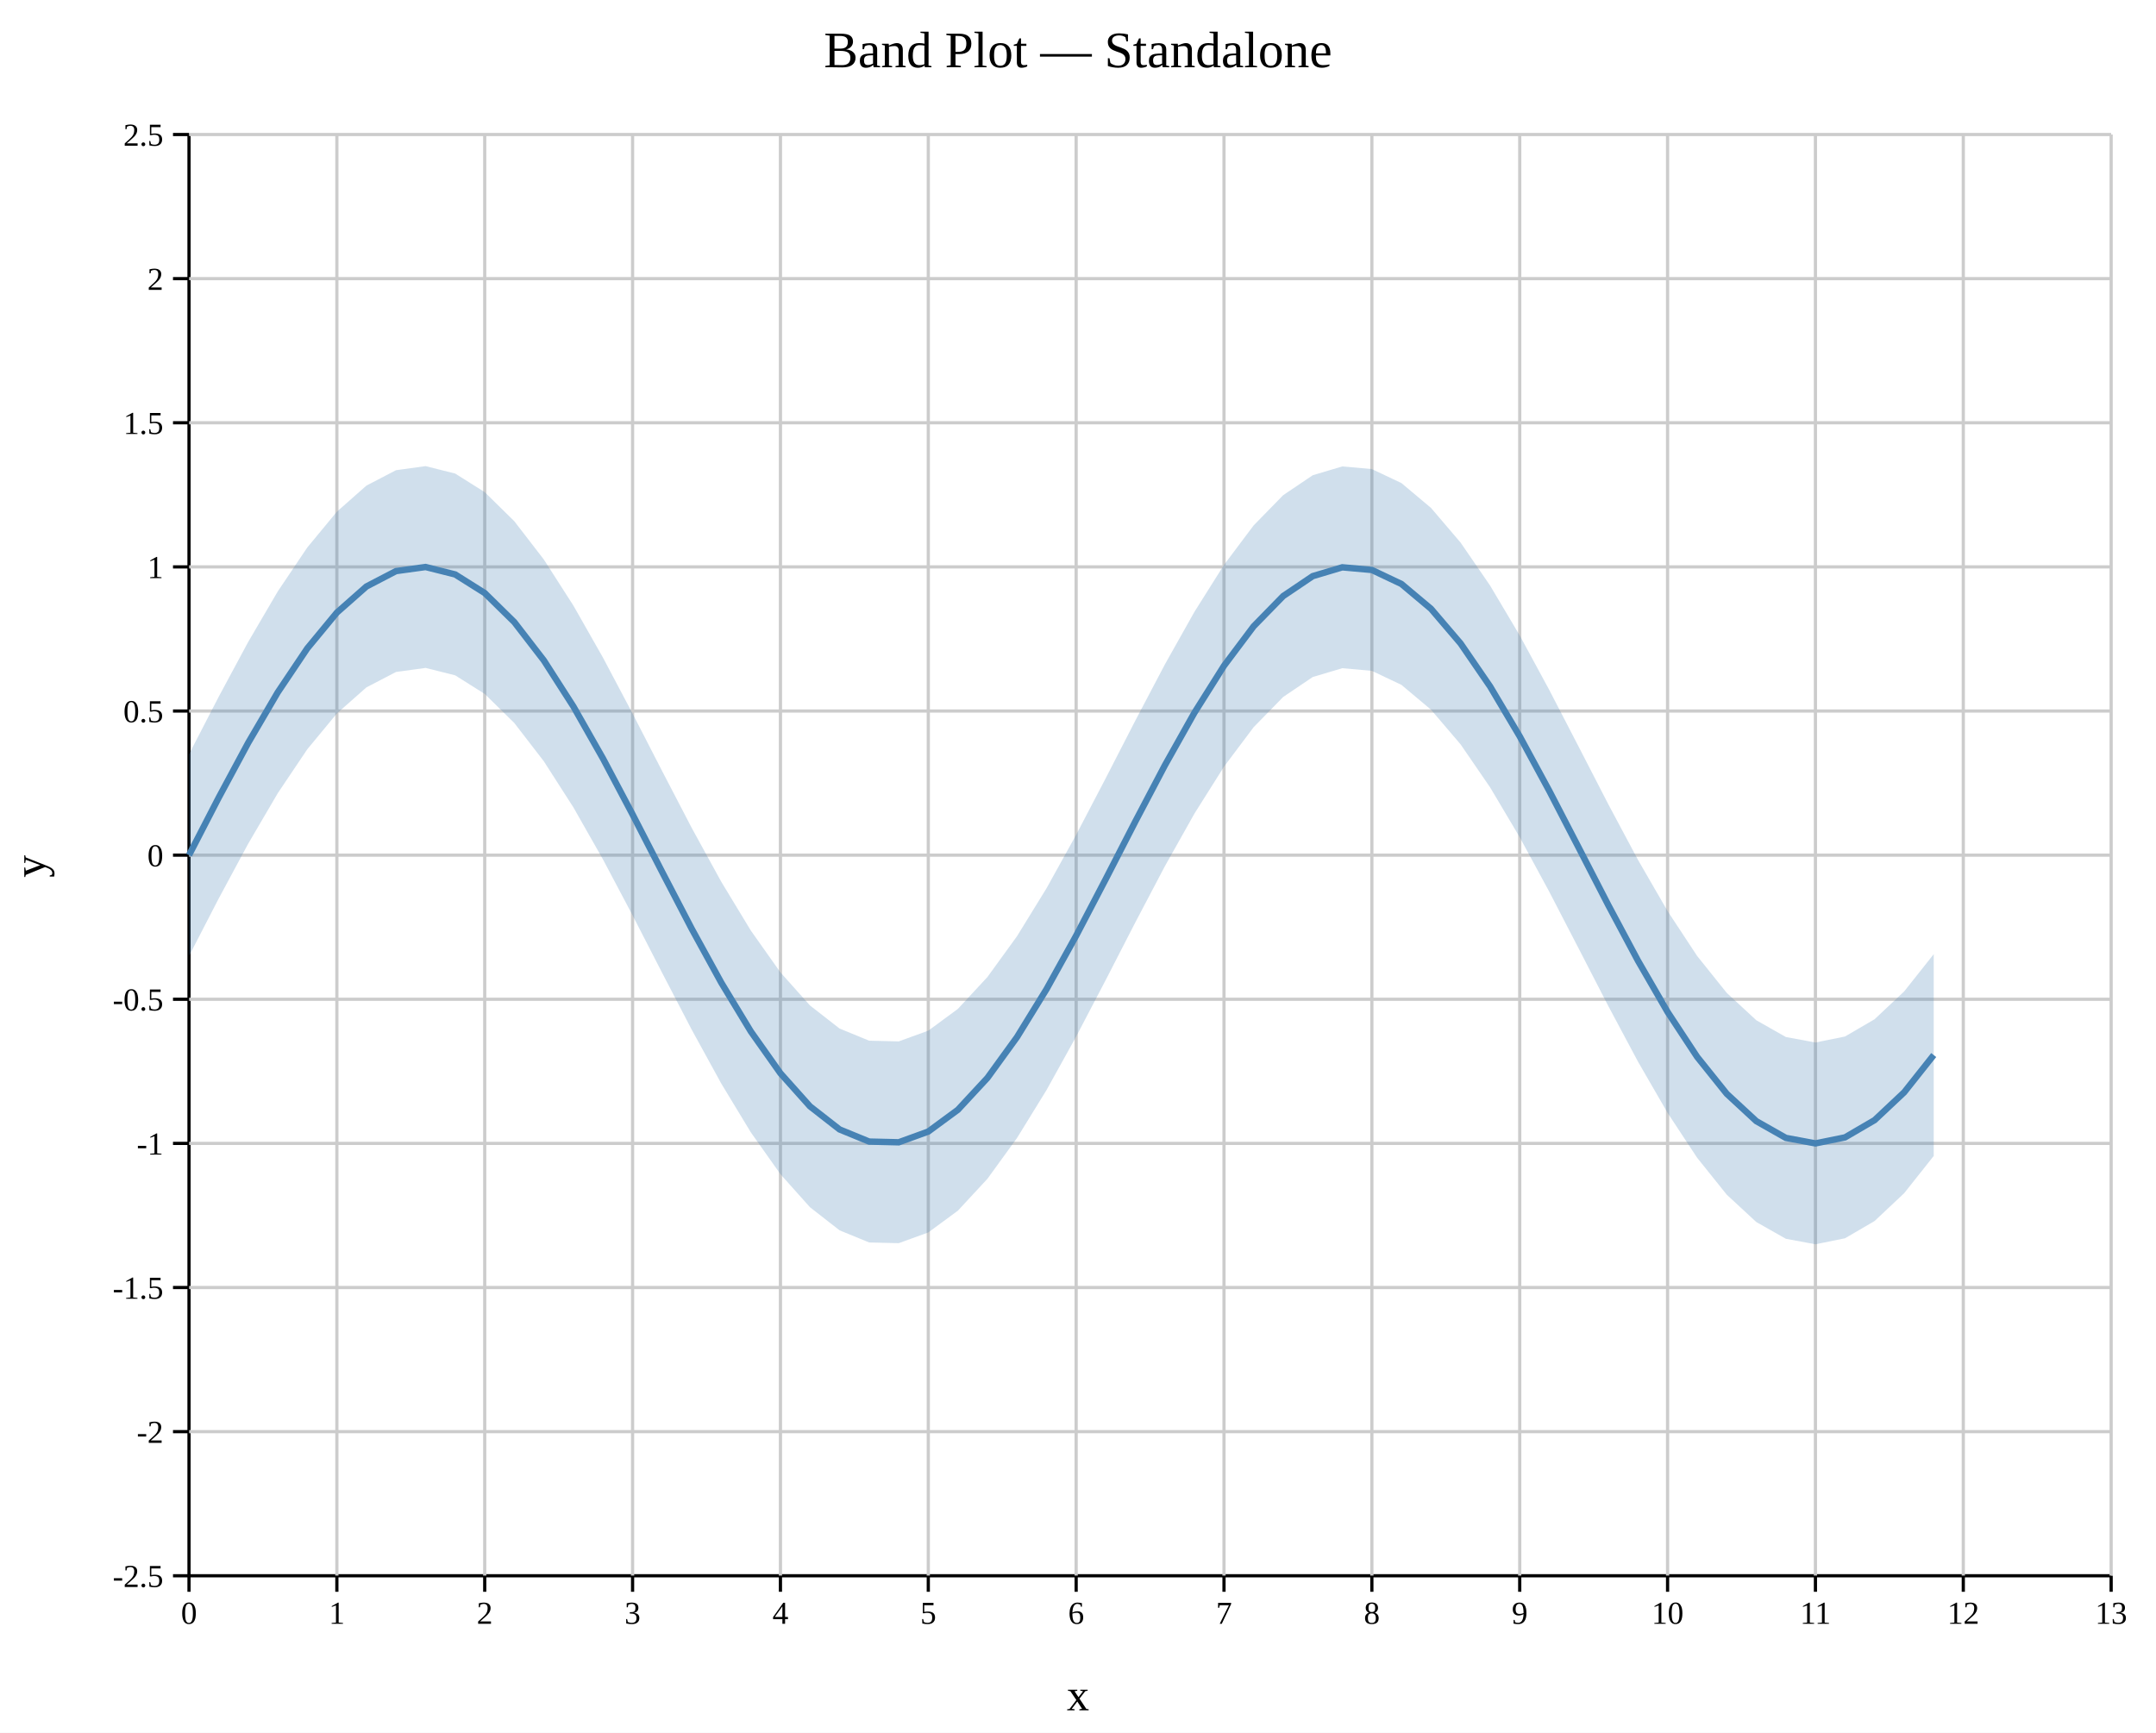
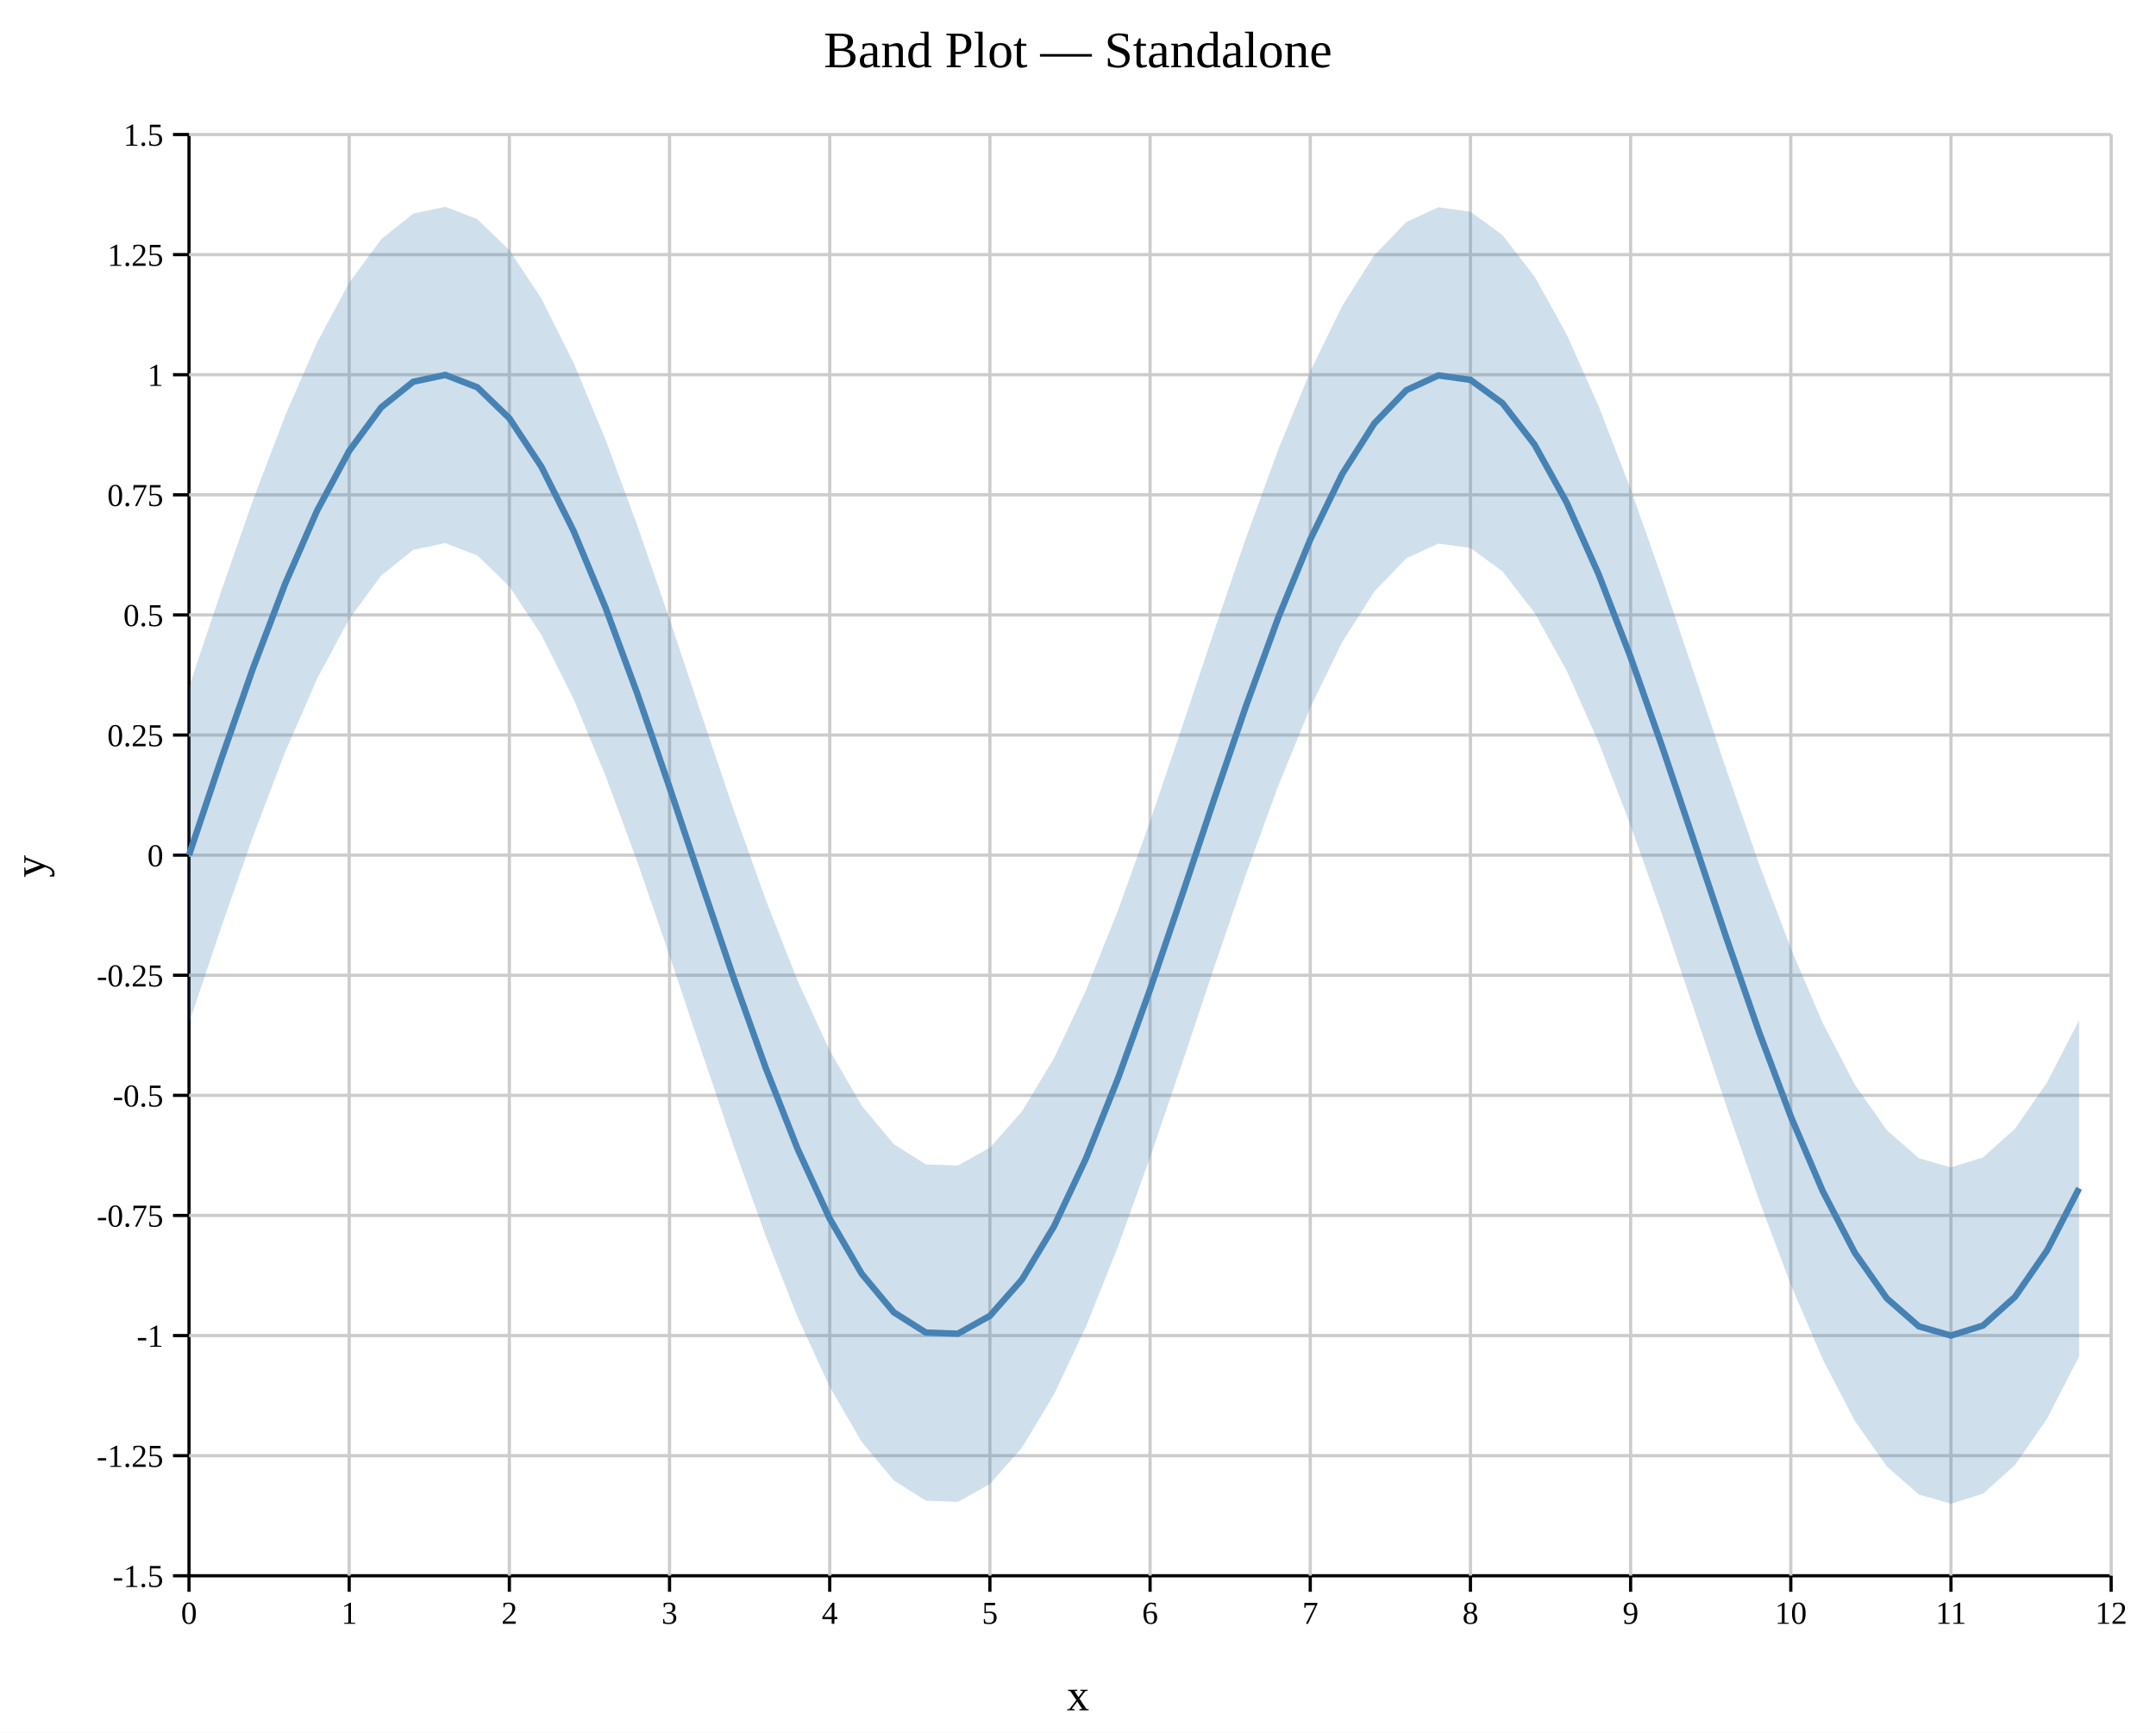
<svg xmlns="http://www.w3.org/2000/svg" width="673" height="541" fill="black">
  <rect width="100%" height="100%" fill="white" />
  <line x1="59" y1="492" x2="659" y2="492" stroke="black" stroke-width="1" />
  <line x1="59" y1="42" x2="59" y2="492" stroke="black" stroke-width="1" />
-   <line x1="105.154" y1="42" x2="105.154" y2="492" stroke="#ccc" stroke-width="1" />
-   <line x1="151.308" y1="42" x2="151.308" y2="492" stroke="#ccc" stroke-width="1" />
-   <line x1="197.462" y1="42" x2="197.462" y2="492" stroke="#ccc" stroke-width="1" />
-   <line x1="243.615" y1="42" x2="243.615" y2="492" stroke="#ccc" stroke-width="1" />
-   <line x1="289.769" y1="42" x2="289.769" y2="492" stroke="#ccc" stroke-width="1" />
-   <line x1="335.923" y1="42" x2="335.923" y2="492" stroke="#ccc" stroke-width="1" />
-   <line x1="382.077" y1="42" x2="382.077" y2="492" stroke="#ccc" stroke-width="1" />
-   <line x1="428.231" y1="42" x2="428.231" y2="492" stroke="#ccc" stroke-width="1" />
-   <line x1="474.385" y1="42" x2="474.385" y2="492" stroke="#ccc" stroke-width="1" />
-   <line x1="520.538" y1="42" x2="520.538" y2="492" stroke="#ccc" stroke-width="1" />
-   <line x1="566.692" y1="42" x2="566.692" y2="492" stroke="#ccc" stroke-width="1" />
-   <line x1="612.846" y1="42" x2="612.846" y2="492" stroke="#ccc" stroke-width="1" />
+   <line x1="109" y1="42" x2="109" y2="492" stroke="#ccc" stroke-width="1" />
+   <line x1="159" y1="42" x2="159" y2="492" stroke="#ccc" stroke-width="1" />
+   <line x1="209" y1="42" x2="209" y2="492" stroke="#ccc" stroke-width="1" />
+   <line x1="259" y1="42" x2="259" y2="492" stroke="#ccc" stroke-width="1" />
+   <line x1="309" y1="42" x2="309" y2="492" stroke="#ccc" stroke-width="1" />
+   <line x1="359" y1="42" x2="359" y2="492" stroke="#ccc" stroke-width="1" />
+   <line x1="409" y1="42" x2="409" y2="492" stroke="#ccc" stroke-width="1" />
+   <line x1="459" y1="42" x2="459" y2="492" stroke="#ccc" stroke-width="1" />
+   <line x1="509" y1="42" x2="509" y2="492" stroke="#ccc" stroke-width="1" />
+   <line x1="559" y1="42" x2="559" y2="492" stroke="#ccc" stroke-width="1" />
+   <line x1="609" y1="42" x2="609" y2="492" stroke="#ccc" stroke-width="1" />
  <line x1="659" y1="42" x2="659" y2="492" stroke="#ccc" stroke-width="1" />
-   <line x1="59" y1="447" x2="659" y2="447" stroke="#ccc" stroke-width="1" />
-   <line x1="59" y1="402" x2="659" y2="402" stroke="#ccc" stroke-width="1" />
-   <line x1="59" y1="357" x2="659" y2="357" stroke="#ccc" stroke-width="1" />
-   <line x1="59" y1="312" x2="659" y2="312" stroke="#ccc" stroke-width="1" />
+   <line x1="59" y1="454.5" x2="659" y2="454.5" stroke="#ccc" stroke-width="1" />
+   <line x1="59" y1="417" x2="659" y2="417" stroke="#ccc" stroke-width="1" />
+   <line x1="59" y1="379.5" x2="659" y2="379.5" stroke="#ccc" stroke-width="1" />
+   <line x1="59" y1="342" x2="659" y2="342" stroke="#ccc" stroke-width="1" />
+   <line x1="59" y1="304.5" x2="659" y2="304.5" stroke="#ccc" stroke-width="1" />
  <line x1="59" y1="267" x2="659" y2="267" stroke="#ccc" stroke-width="1" />
-   <line x1="59" y1="222" x2="659" y2="222" stroke="#ccc" stroke-width="1" />
-   <line x1="59" y1="177" x2="659" y2="177" stroke="#ccc" stroke-width="1" />
-   <line x1="59" y1="132" x2="659" y2="132" stroke="#ccc" stroke-width="1" />
-   <line x1="59" y1="87" x2="659" y2="87" stroke="#ccc" stroke-width="1" />
+   <line x1="59" y1="229.5" x2="659" y2="229.5" stroke="#ccc" stroke-width="1" />
+   <line x1="59" y1="192" x2="659" y2="192" stroke="#ccc" stroke-width="1" />
+   <line x1="59" y1="154.5" x2="659" y2="154.5" stroke="#ccc" stroke-width="1" />
+   <line x1="59" y1="117" x2="659" y2="117" stroke="#ccc" stroke-width="1" />
+   <line x1="59" y1="79.5" x2="659" y2="79.5" stroke="#ccc" stroke-width="1" />
  <line x1="59" y1="42" x2="659" y2="42" stroke="#ccc" stroke-width="1" />
  <line x1="59" y1="492" x2="59" y2="497" stroke="black" stroke-width="1" />
  <text x="59" y="507" font-size="10" text-anchor="middle">0</text>
-   <line x1="105.154" y1="492" x2="105.154" y2="497" stroke="black" stroke-width="1" />
-   <text x="105.154" y="507" font-size="10" text-anchor="middle">1</text>
-   <line x1="151.308" y1="492" x2="151.308" y2="497" stroke="black" stroke-width="1" />
-   <text x="151.308" y="507" font-size="10" text-anchor="middle">2</text>
-   <line x1="197.462" y1="492" x2="197.462" y2="497" stroke="black" stroke-width="1" />
-   <text x="197.462" y="507" font-size="10" text-anchor="middle">3</text>
-   <line x1="243.615" y1="492" x2="243.615" y2="497" stroke="black" stroke-width="1" />
-   <text x="243.615" y="507" font-size="10" text-anchor="middle">4</text>
-   <line x1="289.769" y1="492" x2="289.769" y2="497" stroke="black" stroke-width="1" />
-   <text x="289.769" y="507" font-size="10" text-anchor="middle">5</text>
-   <line x1="335.923" y1="492" x2="335.923" y2="497" stroke="black" stroke-width="1" />
-   <text x="335.923" y="507" font-size="10" text-anchor="middle">6</text>
-   <line x1="382.077" y1="492" x2="382.077" y2="497" stroke="black" stroke-width="1" />
-   <text x="382.077" y="507" font-size="10" text-anchor="middle">7</text>
-   <line x1="428.231" y1="492" x2="428.231" y2="497" stroke="black" stroke-width="1" />
-   <text x="428.231" y="507" font-size="10" text-anchor="middle">8</text>
-   <line x1="474.385" y1="492" x2="474.385" y2="497" stroke="black" stroke-width="1" />
-   <text x="474.385" y="507" font-size="10" text-anchor="middle">9</text>
-   <line x1="520.538" y1="492" x2="520.538" y2="497" stroke="black" stroke-width="1" />
-   <text x="520.538" y="507" font-size="10" text-anchor="middle">10</text>
-   <line x1="566.692" y1="492" x2="566.692" y2="497" stroke="black" stroke-width="1" />
-   <text x="566.692" y="507" font-size="10" text-anchor="middle">11</text>
-   <line x1="612.846" y1="492" x2="612.846" y2="497" stroke="black" stroke-width="1" />
-   <text x="612.846" y="507" font-size="10" text-anchor="middle">12</text>
+   <line x1="109" y1="492" x2="109" y2="497" stroke="black" stroke-width="1" />
+   <text x="109" y="507" font-size="10" text-anchor="middle">1</text>
+   <line x1="159" y1="492" x2="159" y2="497" stroke="black" stroke-width="1" />
+   <text x="159" y="507" font-size="10" text-anchor="middle">2</text>
+   <line x1="209" y1="492" x2="209" y2="497" stroke="black" stroke-width="1" />
+   <text x="209" y="507" font-size="10" text-anchor="middle">3</text>
+   <line x1="259" y1="492" x2="259" y2="497" stroke="black" stroke-width="1" />
+   <text x="259" y="507" font-size="10" text-anchor="middle">4</text>
+   <line x1="309" y1="492" x2="309" y2="497" stroke="black" stroke-width="1" />
+   <text x="309" y="507" font-size="10" text-anchor="middle">5</text>
+   <line x1="359" y1="492" x2="359" y2="497" stroke="black" stroke-width="1" />
+   <text x="359" y="507" font-size="10" text-anchor="middle">6</text>
+   <line x1="409" y1="492" x2="409" y2="497" stroke="black" stroke-width="1" />
+   <text x="409" y="507" font-size="10" text-anchor="middle">7</text>
+   <line x1="459" y1="492" x2="459" y2="497" stroke="black" stroke-width="1" />
+   <text x="459" y="507" font-size="10" text-anchor="middle">8</text>
+   <line x1="509" y1="492" x2="509" y2="497" stroke="black" stroke-width="1" />
+   <text x="509" y="507" font-size="10" text-anchor="middle">9</text>
+   <line x1="559" y1="492" x2="559" y2="497" stroke="black" stroke-width="1" />
+   <text x="559" y="507" font-size="10" text-anchor="middle">10</text>
+   <line x1="609" y1="492" x2="609" y2="497" stroke="black" stroke-width="1" />
+   <text x="609" y="507" font-size="10" text-anchor="middle">11</text>
  <line x1="659" y1="492" x2="659" y2="497" stroke="black" stroke-width="1" />
-   <text x="659" y="507" font-size="10" text-anchor="middle">13</text>
+   <text x="659" y="507" font-size="10" text-anchor="middle">12</text>
  <line x1="54" y1="492" x2="59" y2="492" stroke="black" stroke-width="1" />
-   <text x="51" y="495.5" font-size="10" text-anchor="end">-2.5</text>
-   <line x1="54" y1="447" x2="59" y2="447" stroke="black" stroke-width="1" />
-   <text x="51" y="450.5" font-size="10" text-anchor="end">-2</text>
-   <line x1="54" y1="402" x2="59" y2="402" stroke="black" stroke-width="1" />
-   <text x="51" y="405.5" font-size="10" text-anchor="end">-1.5</text>
-   <line x1="54" y1="357" x2="59" y2="357" stroke="black" stroke-width="1" />
-   <text x="51" y="360.5" font-size="10" text-anchor="end">-1</text>
-   <line x1="54" y1="312" x2="59" y2="312" stroke="black" stroke-width="1" />
-   <text x="51" y="315.5" font-size="10" text-anchor="end">-0.5</text>
+   <text x="51" y="495.5" font-size="10" text-anchor="end">-1.5</text>
+   <line x1="54" y1="454.5" x2="59" y2="454.5" stroke="black" stroke-width="1" />
+   <text x="51" y="458" font-size="10" text-anchor="end">-1.25</text>
+   <line x1="54" y1="417" x2="59" y2="417" stroke="black" stroke-width="1" />
+   <text x="51" y="420.5" font-size="10" text-anchor="end">-1</text>
+   <line x1="54" y1="379.5" x2="59" y2="379.5" stroke="black" stroke-width="1" />
+   <text x="51" y="383" font-size="10" text-anchor="end">-0.75</text>
+   <line x1="54" y1="342" x2="59" y2="342" stroke="black" stroke-width="1" />
+   <text x="51" y="345.5" font-size="10" text-anchor="end">-0.5</text>
+   <line x1="54" y1="304.5" x2="59" y2="304.5" stroke="black" stroke-width="1" />
+   <text x="51" y="308" font-size="10" text-anchor="end">-0.25</text>
  <line x1="54" y1="267" x2="59" y2="267" stroke="black" stroke-width="1" />
  <text x="51" y="270.5" font-size="10" text-anchor="end">0</text>
-   <line x1="54" y1="222" x2="59" y2="222" stroke="black" stroke-width="1" />
-   <text x="51" y="225.5" font-size="10" text-anchor="end">0.5</text>
-   <line x1="54" y1="177" x2="59" y2="177" stroke="black" stroke-width="1" />
-   <text x="51" y="180.5" font-size="10" text-anchor="end">1</text>
-   <line x1="54" y1="132" x2="59" y2="132" stroke="black" stroke-width="1" />
-   <text x="51" y="135.5" font-size="10" text-anchor="end">1.5</text>
-   <line x1="54" y1="87" x2="59" y2="87" stroke="black" stroke-width="1" />
-   <text x="51" y="90.5" font-size="10" text-anchor="end">2</text>
+   <line x1="54" y1="229.5" x2="59" y2="229.5" stroke="black" stroke-width="1" />
+   <text x="51" y="233" font-size="10" text-anchor="end">0.25</text>
+   <line x1="54" y1="192" x2="59" y2="192" stroke="black" stroke-width="1" />
+   <text x="51" y="195.5" font-size="10" text-anchor="end">0.5</text>
+   <line x1="54" y1="154.5" x2="59" y2="154.5" stroke="black" stroke-width="1" />
+   <text x="51" y="158" font-size="10" text-anchor="end">0.75</text>
+   <line x1="54" y1="117" x2="59" y2="117" stroke="black" stroke-width="1" />
+   <text x="51" y="120.5" font-size="10" text-anchor="end">1</text>
+   <line x1="54" y1="79.5" x2="59" y2="79.5" stroke="black" stroke-width="1" />
+   <text x="51" y="83" font-size="10" text-anchor="end">1.25</text>
  <line x1="54" y1="42" x2="59" y2="42" stroke="black" stroke-width="1" />
-   <text x="51" y="45.5" font-size="10" text-anchor="end">2.5</text>
+   <text x="51" y="45.5" font-size="10" text-anchor="end">1.5</text>
  <text x="336.5" y="534" font-size="14" text-anchor="middle">x</text>
  <text x="14" y="270.5" font-size="14" text-anchor="middle" transform="rotate(-90,14,270.5)">y</text>
  <text x="336.5" y="21" font-size="16" text-anchor="middle">Band Plot — Standalone</text>
-   <path d="M 59 235.5 L 68.231 217.62 L 77.462 200.452 L 86.692 184.682 L 95.923 170.938 L 105.154 159.768 L 114.385 151.616 L 123.615 146.81 L 132.846 145.538 L 142.077 147.854 L 151.308 153.663 L 160.538 162.735 L 169.769 174.708 L 179 189.105 L 188.231 205.351 L 197.462 222.799 L 206.692 240.754 L 215.923 258.499 L 225.154 275.327 L 234.385 290.567 L 243.615 303.612 L 252.846 313.942 L 262.077 321.144 L 271.308 324.932 L 280.538 325.155 L 289.769 321.803 L 299 315.011 L 308.231 305.049 L 317.462 292.314 L 326.692 277.314 L 335.923 260.647 L 345.154 242.978 L 354.385 225.011 L 363.615 207.461 L 372.846 191.03 L 382.077 176.371 L 391.308 164.07 L 400.538 154.616 L 409.769 148.387 L 419 145.631 L 428.231 146.458 L 437.462 150.834 L 446.692 158.586 L 455.923 169.404 L 465.154 182.857 L 474.385 198.409 L 483.615 215.44 L 492.846 233.27 L 502.077 251.189 L 511.308 268.483 L 520.538 284.462 L 529.769 298.489 L 539 310.004 L 548.231 318.55 L 557.462 323.784 L 566.692 325.499 L 575.923 323.626 L 585.154 318.24 L 594.385 309.555 L 603.615 297.917 L 603.615 360.917 L 594.385 372.555 L 585.154 381.24 L 575.923 386.626 L 566.692 388.499 L 557.462 386.784 L 548.231 381.55 L 539 373.004 L 529.769 361.489 L 520.538 347.462 L 511.308 331.483 L 502.077 314.189 L 492.846 296.27 L 483.615 278.44 L 474.385 261.409 L 465.154 245.857 L 455.923 232.404 L 446.692 221.586 L 437.462 213.834 L 428.231 209.458 L 419 208.631 L 409.769 211.387 L 400.538 217.616 L 391.308 227.07 L 382.077 239.371 L 372.846 254.03 L 363.615 270.461 L 354.385 288.011 L 345.154 305.978 L 335.923 323.647 L 326.692 340.314 L 317.462 355.314 L 308.231 368.049 L 299 378.011 L 289.769 384.803 L 280.538 388.155 L 271.308 387.932 L 262.077 384.144 L 252.846 376.942 L 243.615 366.612 L 234.385 353.567 L 225.154 338.327 L 215.923 321.499 L 206.692 303.754 L 197.462 285.799 L 188.231 268.351 L 179 252.105 L 169.769 237.708 L 160.538 225.735 L 151.308 216.663 L 142.077 210.854 L 132.846 208.538 L 123.615 209.81 L 114.385 214.616 L 105.154 222.768 L 95.923 233.938 L 86.692 247.682 L 77.462 263.452 L 68.231 280.62 L 59 298.5 Z" stroke="none" stroke-width="0" fill="steelblue" fill-opacity="0.25" />
-   <path d="M 59 267 L 68.231 249.12 L 77.462 231.952 L 86.692 216.182 L 95.923 202.438 L 105.154 191.268 L 114.385 183.116 L 123.615 178.31 L 132.846 177.038 L 142.077 179.354 L 151.308 185.163 L 160.538 194.235 L 169.769 206.208 L 179 220.605 L 188.231 236.851 L 197.462 254.299 L 206.692 272.254 L 215.923 289.999 L 225.154 306.827 L 234.385 322.067 L 243.615 335.112 L 252.846 345.442 L 262.077 352.644 L 271.308 356.432 L 280.538 356.655 L 289.769 353.303 L 299 346.511 L 308.231 336.549 L 317.462 323.814 L 326.692 308.814 L 335.923 292.147 L 345.154 274.478 L 354.385 256.511 L 363.615 238.961 L 372.846 222.53 L 382.077 207.871 L 391.308 195.57 L 400.538 186.116 L 409.769 179.887 L 419 177.131 L 428.231 177.958 L 437.462 182.334 L 446.692 190.086 L 455.923 200.904 L 465.154 214.357 L 474.385 229.909 L 483.615 246.94 L 492.846 264.77 L 502.077 282.689 L 511.308 299.983 L 520.538 315.962 L 529.769 329.989 L 539 341.504 L 548.231 350.05 L 557.462 355.284 L 566.692 356.999 L 575.923 355.126 L 585.154 349.74 L 594.385 341.055 L 603.615 329.417 " stroke="steelblue" stroke-width="2" fill="none" />
+   <path d="M 59 214.5 L 69 184.7 L 79 156.087 L 89 129.804 L 99 106.897 L 109 88.279 L 119 74.694 L 129 66.683 L 139 64.564 L 149 68.423 L 159 78.105 L 169 93.226 L 179 113.181 L 189 137.175 L 199 164.252 L 209 193.332 L 219 223.256 L 229 252.831 L 239 280.878 L 249 306.279 L 259 328.02 L 269 345.236 L 279 357.24 L 289 363.554 L 299 363.925 L 309 358.339 L 319 347.018 L 329 330.415 L 339 309.19 L 349 284.19 L 359 256.412 L 369 226.963 L 379 197.018 L 389 167.769 L 399 140.383 L 409 115.952 L 419 95.45 L 429 79.694 L 439 69.312 L 449 64.718 L 459 66.096 L 469 73.39 L 479 86.31 L 489 104.34 L 499 126.762 L 509 152.682 L 519 181.067 L 529 210.784 L 539 240.649 L 549 269.472 L 559 296.103 L 569 319.481 L 579 338.674 L 589 352.916 L 599 361.64 L 609 364.499 L 619 361.377 L 629 352.399 L 639 337.924 L 649 318.529 L 649 423.529 L 639 442.924 L 629 457.399 L 619 466.377 L 609 469.499 L 599 466.64 L 589 457.916 L 579 443.674 L 569 424.481 L 559 401.103 L 549 374.472 L 539 345.649 L 529 315.784 L 519 286.067 L 509 257.682 L 499 231.762 L 489 209.34 L 479 191.31 L 469 178.39 L 459 171.096 L 449 169.718 L 439 174.312 L 429 184.694 L 419 200.45 L 409 220.952 L 399 245.383 L 389 272.769 L 379 302.018 L 369 331.963 L 359 361.412 L 349 389.19 L 339 414.19 L 329 435.415 L 319 452.018 L 309 463.339 L 299 468.925 L 289 468.554 L 279 462.24 L 269 450.236 L 259 433.02 L 249 411.279 L 239 385.878 L 229 357.831 L 219 328.256 L 209 298.332 L 199 269.252 L 189 242.175 L 179 218.181 L 169 198.226 L 159 183.105 L 149 173.423 L 139 169.564 L 129 171.683 L 119 179.694 L 109 193.279 L 99 211.897 L 89 234.804 L 79 261.087 L 69 289.7 L 59 319.5 Z" stroke="none" stroke-width="0" fill="steelblue" fill-opacity="0.25" />
+   <path d="M 59 267 L 69 237.2 L 79 208.587 L 89 182.304 L 99 159.397 L 109 140.779 L 119 127.194 L 129 119.183 L 139 117.064 L 149 120.923 L 159 130.605 L 169 145.726 L 179 165.681 L 189 189.675 L 199 216.752 L 209 245.832 L 219 275.756 L 229 305.331 L 239 333.378 L 249 358.779 L 259 380.52 L 269 397.736 L 279 409.74 L 289 416.054 L 299 416.425 L 309 410.839 L 319 399.518 L 329 382.915 L 339 361.69 L 349 336.69 L 359 308.912 L 369 279.463 L 379 249.518 L 389 220.269 L 399 192.883 L 409 168.452 L 419 147.95 L 429 132.194 L 439 121.812 L 449 117.218 L 459 118.596 L 469 125.89 L 479 138.81 L 489 156.84 L 499 179.262 L 509 205.182 L 519 233.567 L 529 263.284 L 539 293.149 L 549 321.972 L 559 348.603 L 569 371.981 L 579 391.174 L 589 405.416 L 599 414.14 L 609 416.999 L 619 413.877 L 629 404.899 L 639 390.424 L 649 371.029 " stroke="steelblue" stroke-width="2" fill="none" />
</svg>
